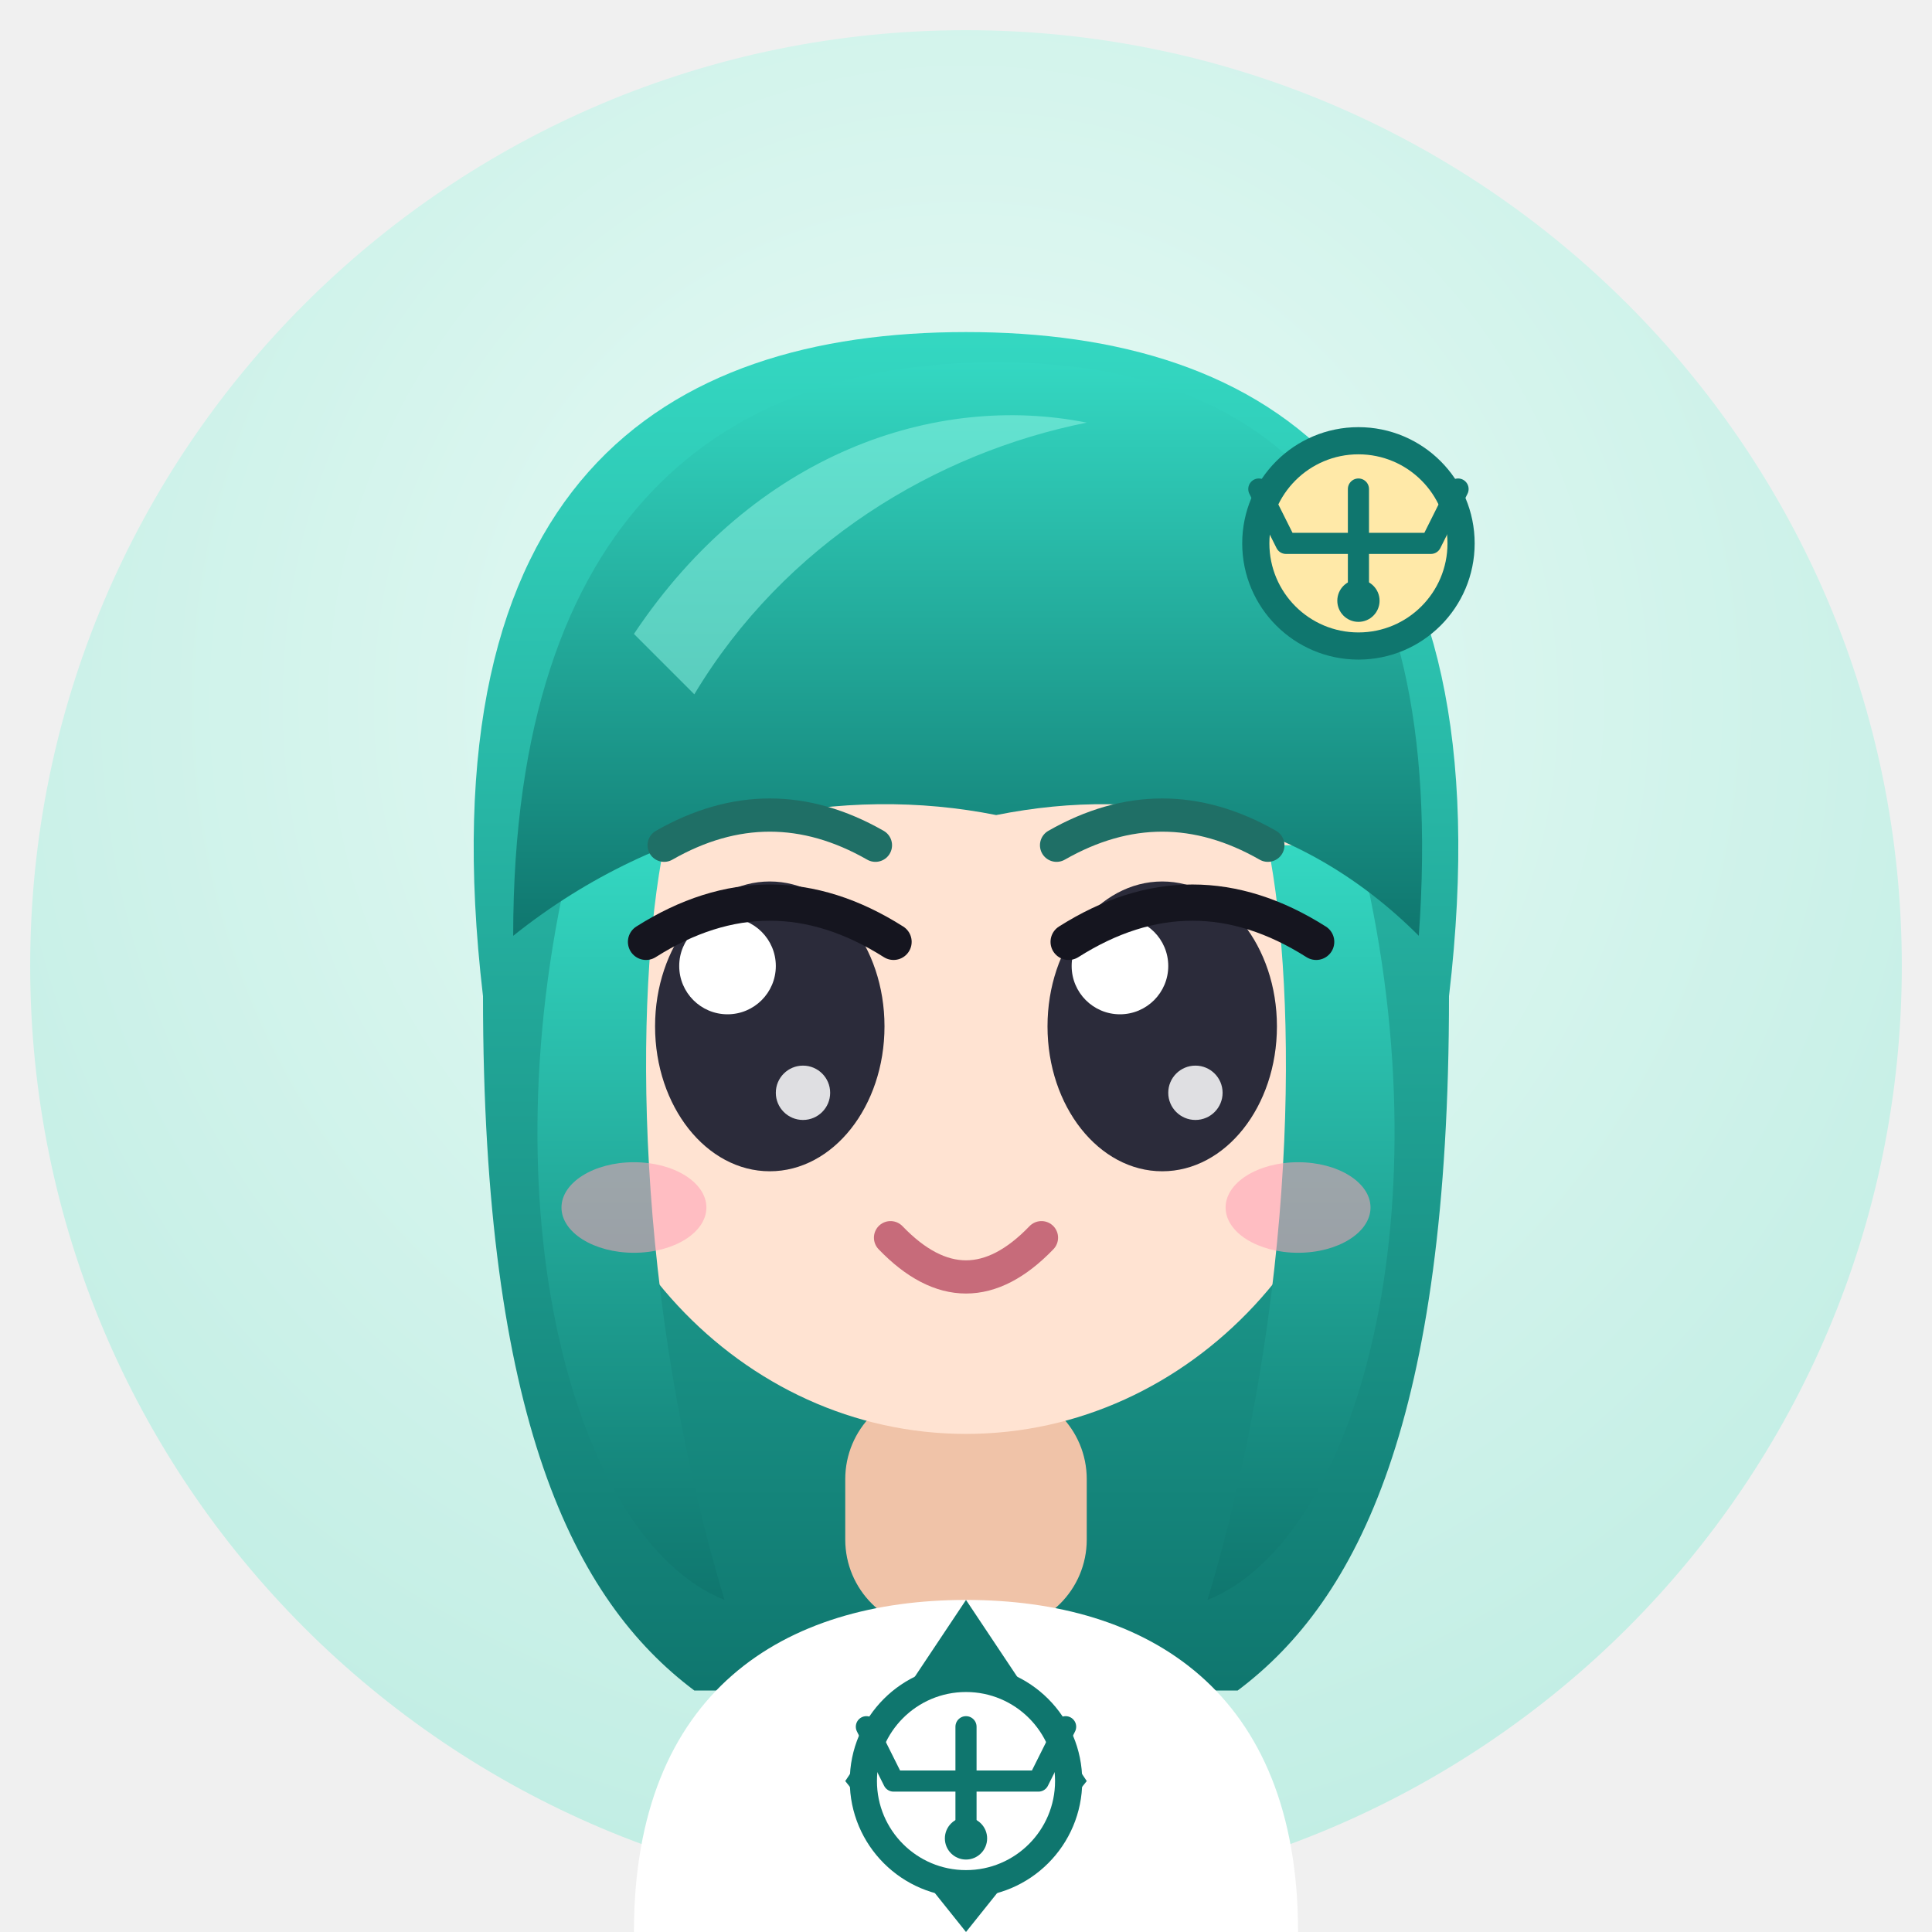
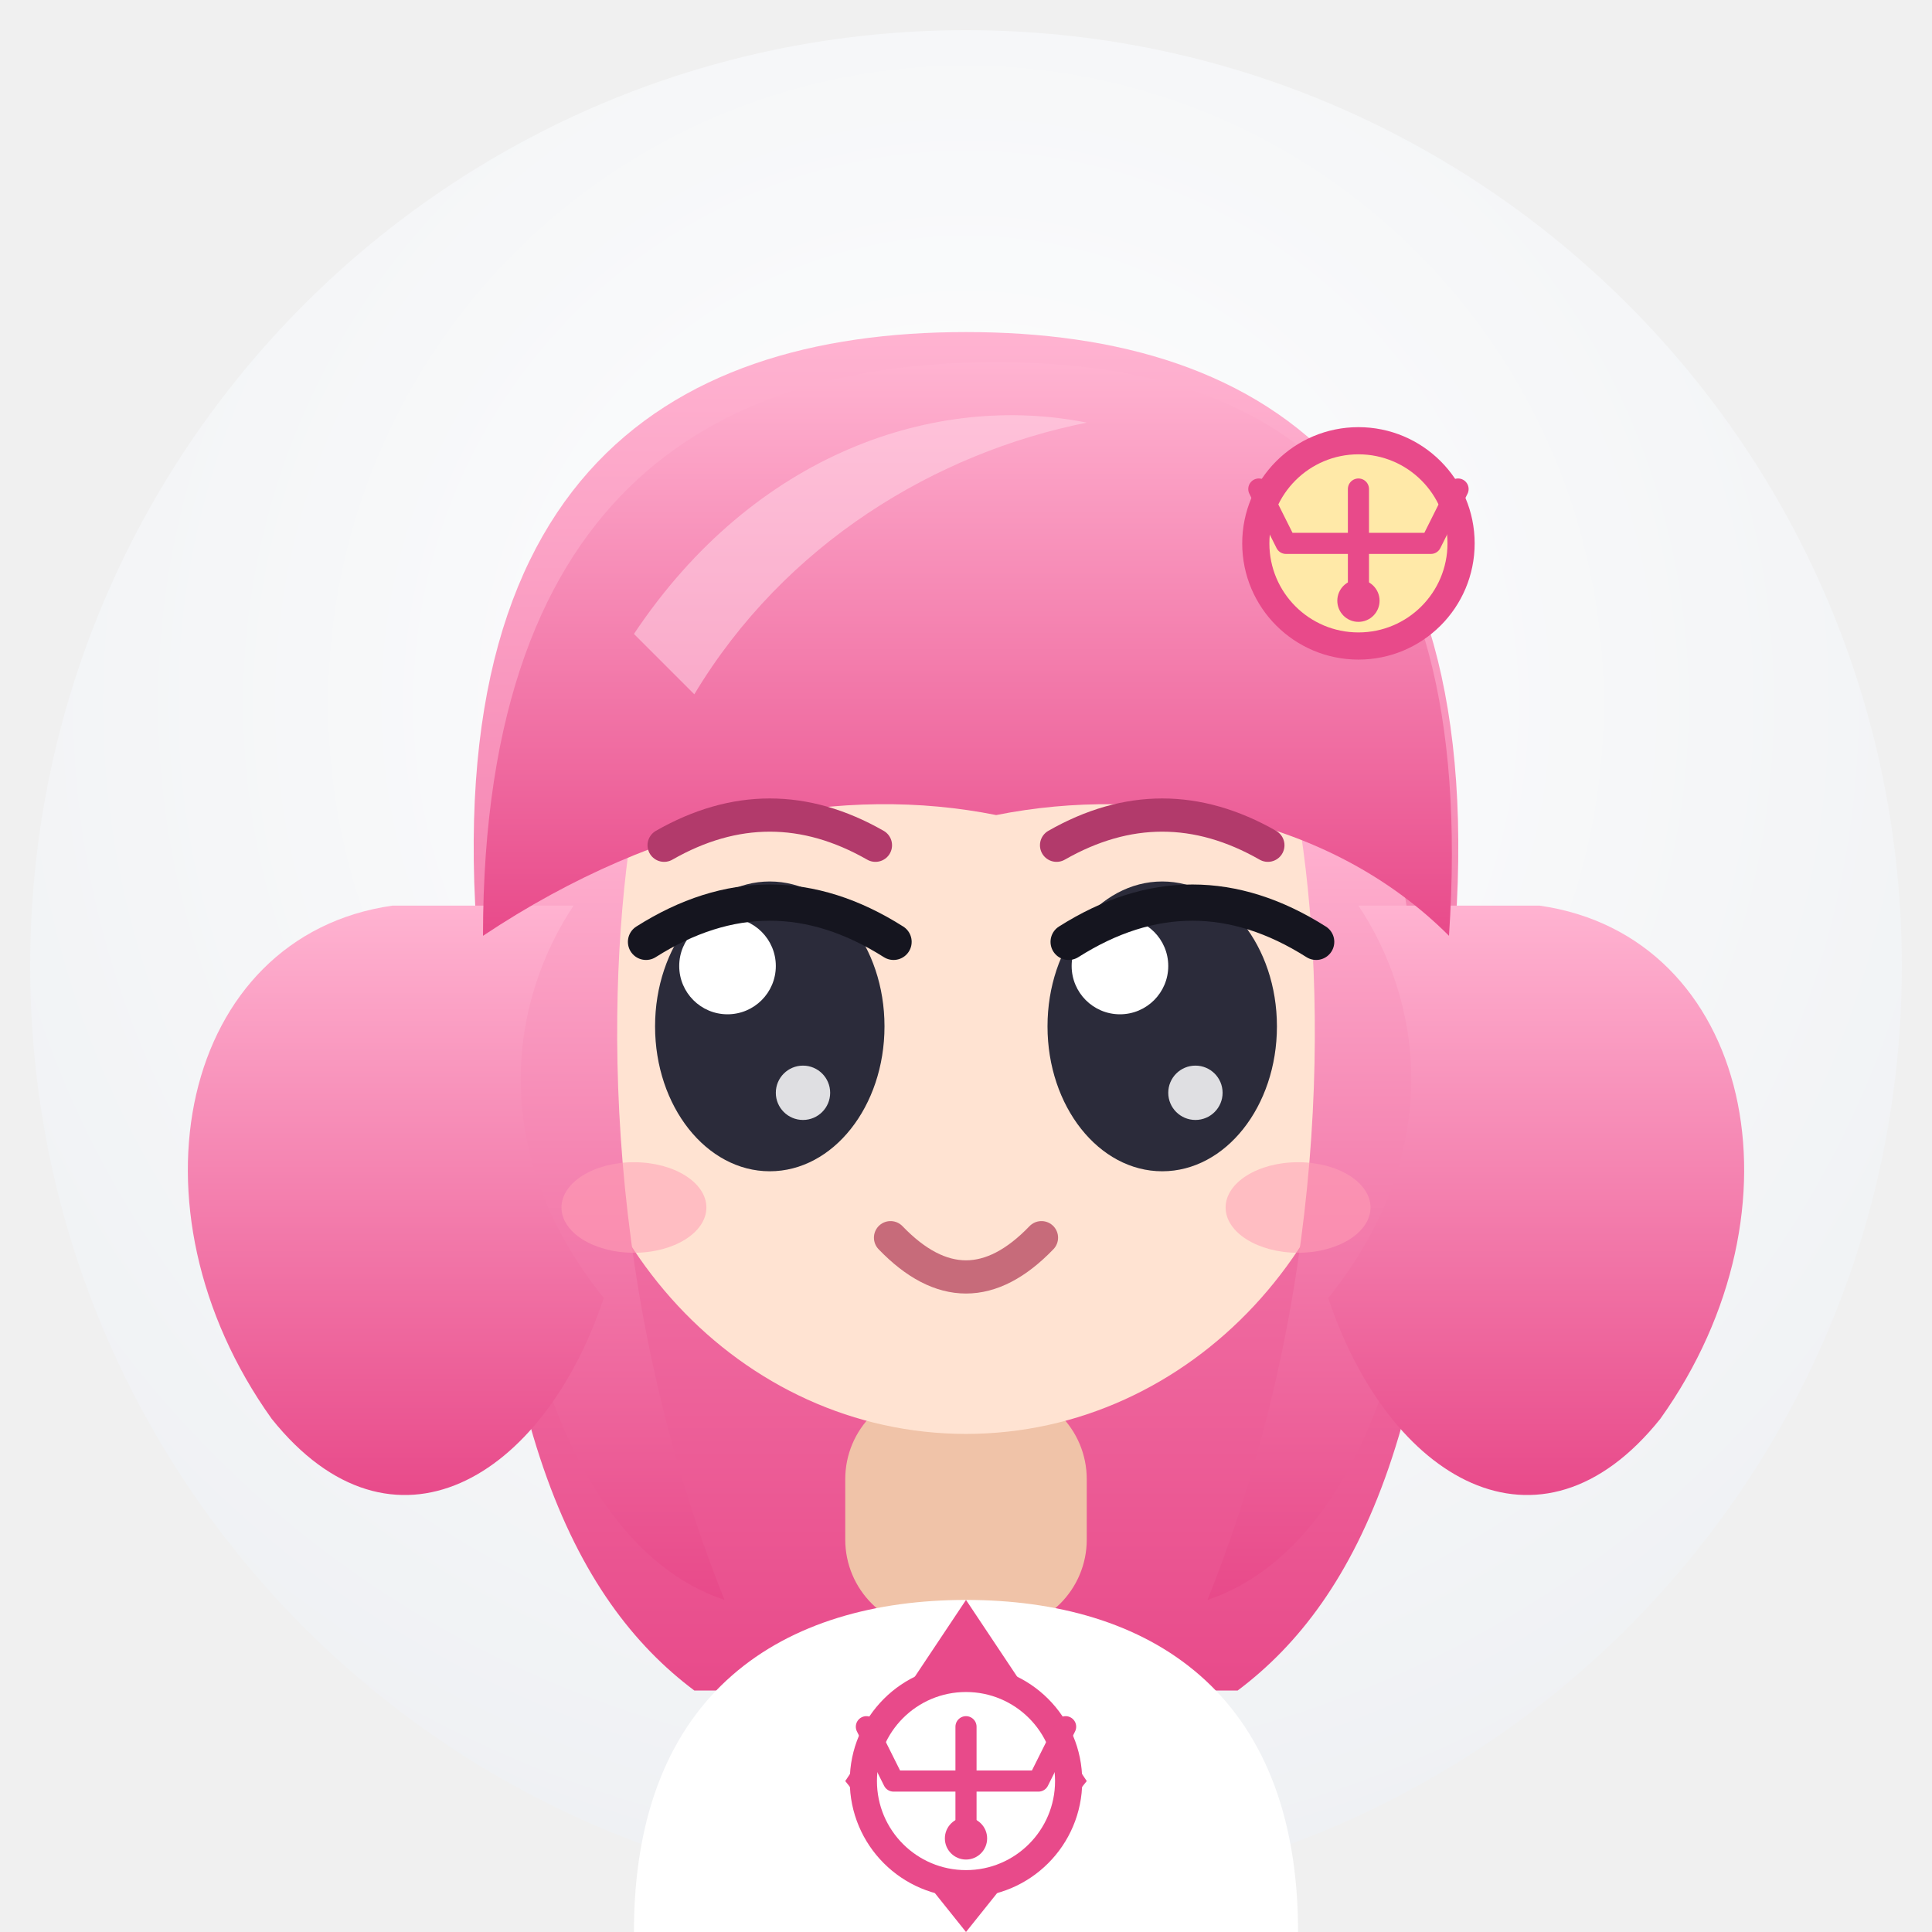
- <svg xmlns="http://www.w3.org/2000/svg" viewBox="0 0 64 64" role="img" aria-label="劳动法小助手">
+ <svg xmlns="http://www.w3.org/2000/svg" viewBox="0 0 64 64" role="img" aria-label="avatar">
  <defs>
    <radialGradient id="bg" cx="50%" cy="36%" r="68%">
-       <stop offset="0%" stop-color="#EAFBF6" />
-       <stop offset="100%" stop-color="#BFEDE3" />
+       <stop offset="0%" stop-color="#ffffff" />
+       <stop offset="100%" stop-color="#eef0f3" />
    </radialGradient>
    <linearGradient id="hair" x1="0" y1="0" x2="0" y2="1">
-       <stop offset="0%" stop-color="#34D8C2" />
-       <stop offset="100%" stop-color="#0F766E" />
+       <stop offset="0%" stop-color="#FFB3D1" />
+       <stop offset="100%" stop-color="#E84A8A" />
    </linearGradient>
  </defs>
  <circle cx="32" cy="32" r="31" fill="url(#bg)" />
  <path d="M16 33 C14 16 22 11 32 11 C42 11 50 16 48 33 C48 47 45 53 41 56 L23 56 C19 53 16 47 16 33 Z" fill="url(#hair)" />
  <rect x="28" y="46" width="8" height="8" rx="3" fill="#F0C3A8" />
  <path d="M21 64 C21 56 26 53 32 53 C38 53 43 56 43 64 Z" fill="#ffffff" />
-   <path d="M32 53 L28 59 L32 64 L36 59 Z" fill="#0F766E" />
+   <path d="M32 53 L28 59 L32 64 L36 59 Z" fill="#E84A8A" />
  <ellipse cx="32" cy="33" rx="13.5" ry="14.5" fill="#FFE3D2" />
-   <path d="M19 28 C16 40 19 51 24 53 C21 43 21 33 22 28 Z" fill="url(#hair)" />
-   <path d="M45 28 C48 40 45 51 40 53 C43 43 43 33 42 28 Z" fill="url(#hair)" />
-   <path d="M17 31 C17 17 24 12 33 12 C42 12 48 17 47 31 C43 27 38 26 33 27 C28 26 22 27 17 31 Z" fill="url(#hair)" />
-   <path d="M21 21 C25 15 31 13 36 14 C31 15 26 18 23 23 Z" fill="#8CF2E2" opacity="0.55" />
-   <path d="M22 28 Q25.5 26 29 28" stroke="#1F6F66" stroke-width="1.1" fill="none" stroke-linecap="round" />
-   <path d="M35 28 Q38.5 26 42 28" stroke="#1F6F66" stroke-width="1.1" fill="none" stroke-linecap="round" />
-   <g>
-     <ellipse cx="25.5" cy="34" rx="3.8" ry="4.8" fill="#2B2B3A" />
-     <ellipse cx="38.5" cy="34" rx="3.8" ry="4.8" fill="#2B2B3A" />
-     <circle cx="24.1" cy="32" r="1.6" fill="#ffffff" />
-     <circle cx="37.1" cy="32" r="1.6" fill="#ffffff" />
-     <circle cx="26.6" cy="36.2" r="0.9" fill="#ffffff" opacity="0.85" />
-     <circle cx="39.6" cy="36.2" r="0.9" fill="#ffffff" opacity="0.85" />
-     <path d="M21.4 31.2 Q25.5 28.6 29.6 31.2" stroke="#15151f" stroke-width="1.2" fill="none" stroke-linecap="round" />
-     <path d="M35.4 31.2 Q39.5 28.6 43.6 31.2" stroke="#15151f" stroke-width="1.2" fill="none" stroke-linecap="round" />
-   </g>
+   <path d="M18 27 C15 40 18 51 24 53 C20 43 20 33 21 27 Z" fill="url(#hair)" />
+   <path d="M13 30 C6 31 4 40 9 47 C13 52 18 49 20 43 C16 38 17 33 19 30 Z" fill="url(#hair)" />
+   <path d="M46 27 C49 40 46 51 40 53 C44 43 44 33 43 27 Z" fill="url(#hair)" />
+   <path d="M51 30 C58 31 60 40 55 47 C51 52 46 49 44 43 C48 38 47 33 45 30 Z" fill="url(#hair)" />
+   <path d="M16 31 C16 16 24 12 33 12 C42 12 49 16 48 31 C44 27 38 26 33 27 C28 26 22 27 16 31 Z" fill="url(#hair)" />
+   <path d="M21 21 C25 15 31 13 36 14 C31 15 26 18 23 23 Z" fill="#FFD6E6" opacity="0.55" />
+   <path d="M22 28 Q25.5 26 29 28" stroke="#B23A6B" stroke-width="1.1" fill="none" stroke-linecap="round" />
+   <path d="M35 28 Q38.5 26 42 28" stroke="#B23A6B" stroke-width="1.1" fill="none" stroke-linecap="round" />
+   <ellipse cx="25.5" cy="34" rx="3.8" ry="4.8" fill="#2B2B3A" />
+   <ellipse cx="38.5" cy="34" rx="3.8" ry="4.8" fill="#2B2B3A" />
+   <circle cx="24.1" cy="32" r="1.6" fill="#fff" />
+   <circle cx="37.1" cy="32" r="1.6" fill="#fff" />
+   <circle cx="26.6" cy="36.2" r="0.9" fill="#fff" opacity="0.85" />
+   <circle cx="39.6" cy="36.2" r="0.9" fill="#fff" opacity="0.85" />
+   <path d="M21.4 31.2 Q25.5 28.6 29.6 31.2" stroke="#15151f" stroke-width="1.2" fill="none" stroke-linecap="round" />
+   <path d="M35.4 31.2 Q39.5 28.6 43.6 31.2" stroke="#15151f" stroke-width="1.2" fill="none" stroke-linecap="round" />
  <ellipse cx="21" cy="40" rx="2.4" ry="1.5" fill="#FF9EB5" opacity="0.55" />
  <ellipse cx="43" cy="40" rx="2.4" ry="1.5" fill="#FF9EB5" opacity="0.55" />
  <path d="M29.5 41 Q32 43.6 34.5 41" stroke="#C76B7A" stroke-width="1.1" fill="none" stroke-linecap="round" />
  <g transform="translate(45,18)">
-     <circle r="3.4" fill="#FFE9A8" stroke="#0F766E" stroke-width="0.9" />
-     <path d="M-2.4 0 H2.4 M-2.4 0 L-3.3 -1.8 M2.4 0 L3.3 -1.8 M0 -1.8 V1.6" stroke="#0F766E" stroke-width="0.7" fill="none" stroke-linecap="round" />
-     <circle cx="0" cy="1.9" r="0.7" fill="#0F766E" />
+     <circle r="3.4" fill="#FFE9A8" stroke="#E84A8A" stroke-width="0.9" />
+     <path d="M-2.4 0 H2.4 M-2.4 0 L-3.3 -1.8 M2.4 0 L3.3 -1.8 M0 -1.8 V1.6" stroke="#E84A8A" stroke-width="0.7" fill="none" stroke-linecap="round" />
+     <circle cx="0" cy="1.9" r="0.7" fill="#E84A8A" />
  </g>
  <g transform="translate(32,59)">
-     <circle r="3.4" fill="#ffffff" stroke="#0F766E" stroke-width="0.9" />
-     <path d="M-2.4 0 H2.4 M-2.4 0 L-3.3 -1.8 M2.4 0 L3.3 -1.8 M0 -1.8 V1.6" stroke="#0F766E" stroke-width="0.7" fill="none" stroke-linecap="round" />
-     <circle cx="0" cy="1.9" r="0.7" fill="#0F766E" />
+     <circle r="3.4" fill="#ffffff" stroke="#E84A8A" stroke-width="0.9" />
+     <path d="M-2.4 0 H2.4 M-2.4 0 L-3.3 -1.8 M2.4 0 L3.3 -1.8 M0 -1.8 V1.6" stroke="#E84A8A" stroke-width="0.7" fill="none" stroke-linecap="round" />
+     <circle cx="0" cy="1.9" r="0.7" fill="#E84A8A" />
  </g>
</svg>
